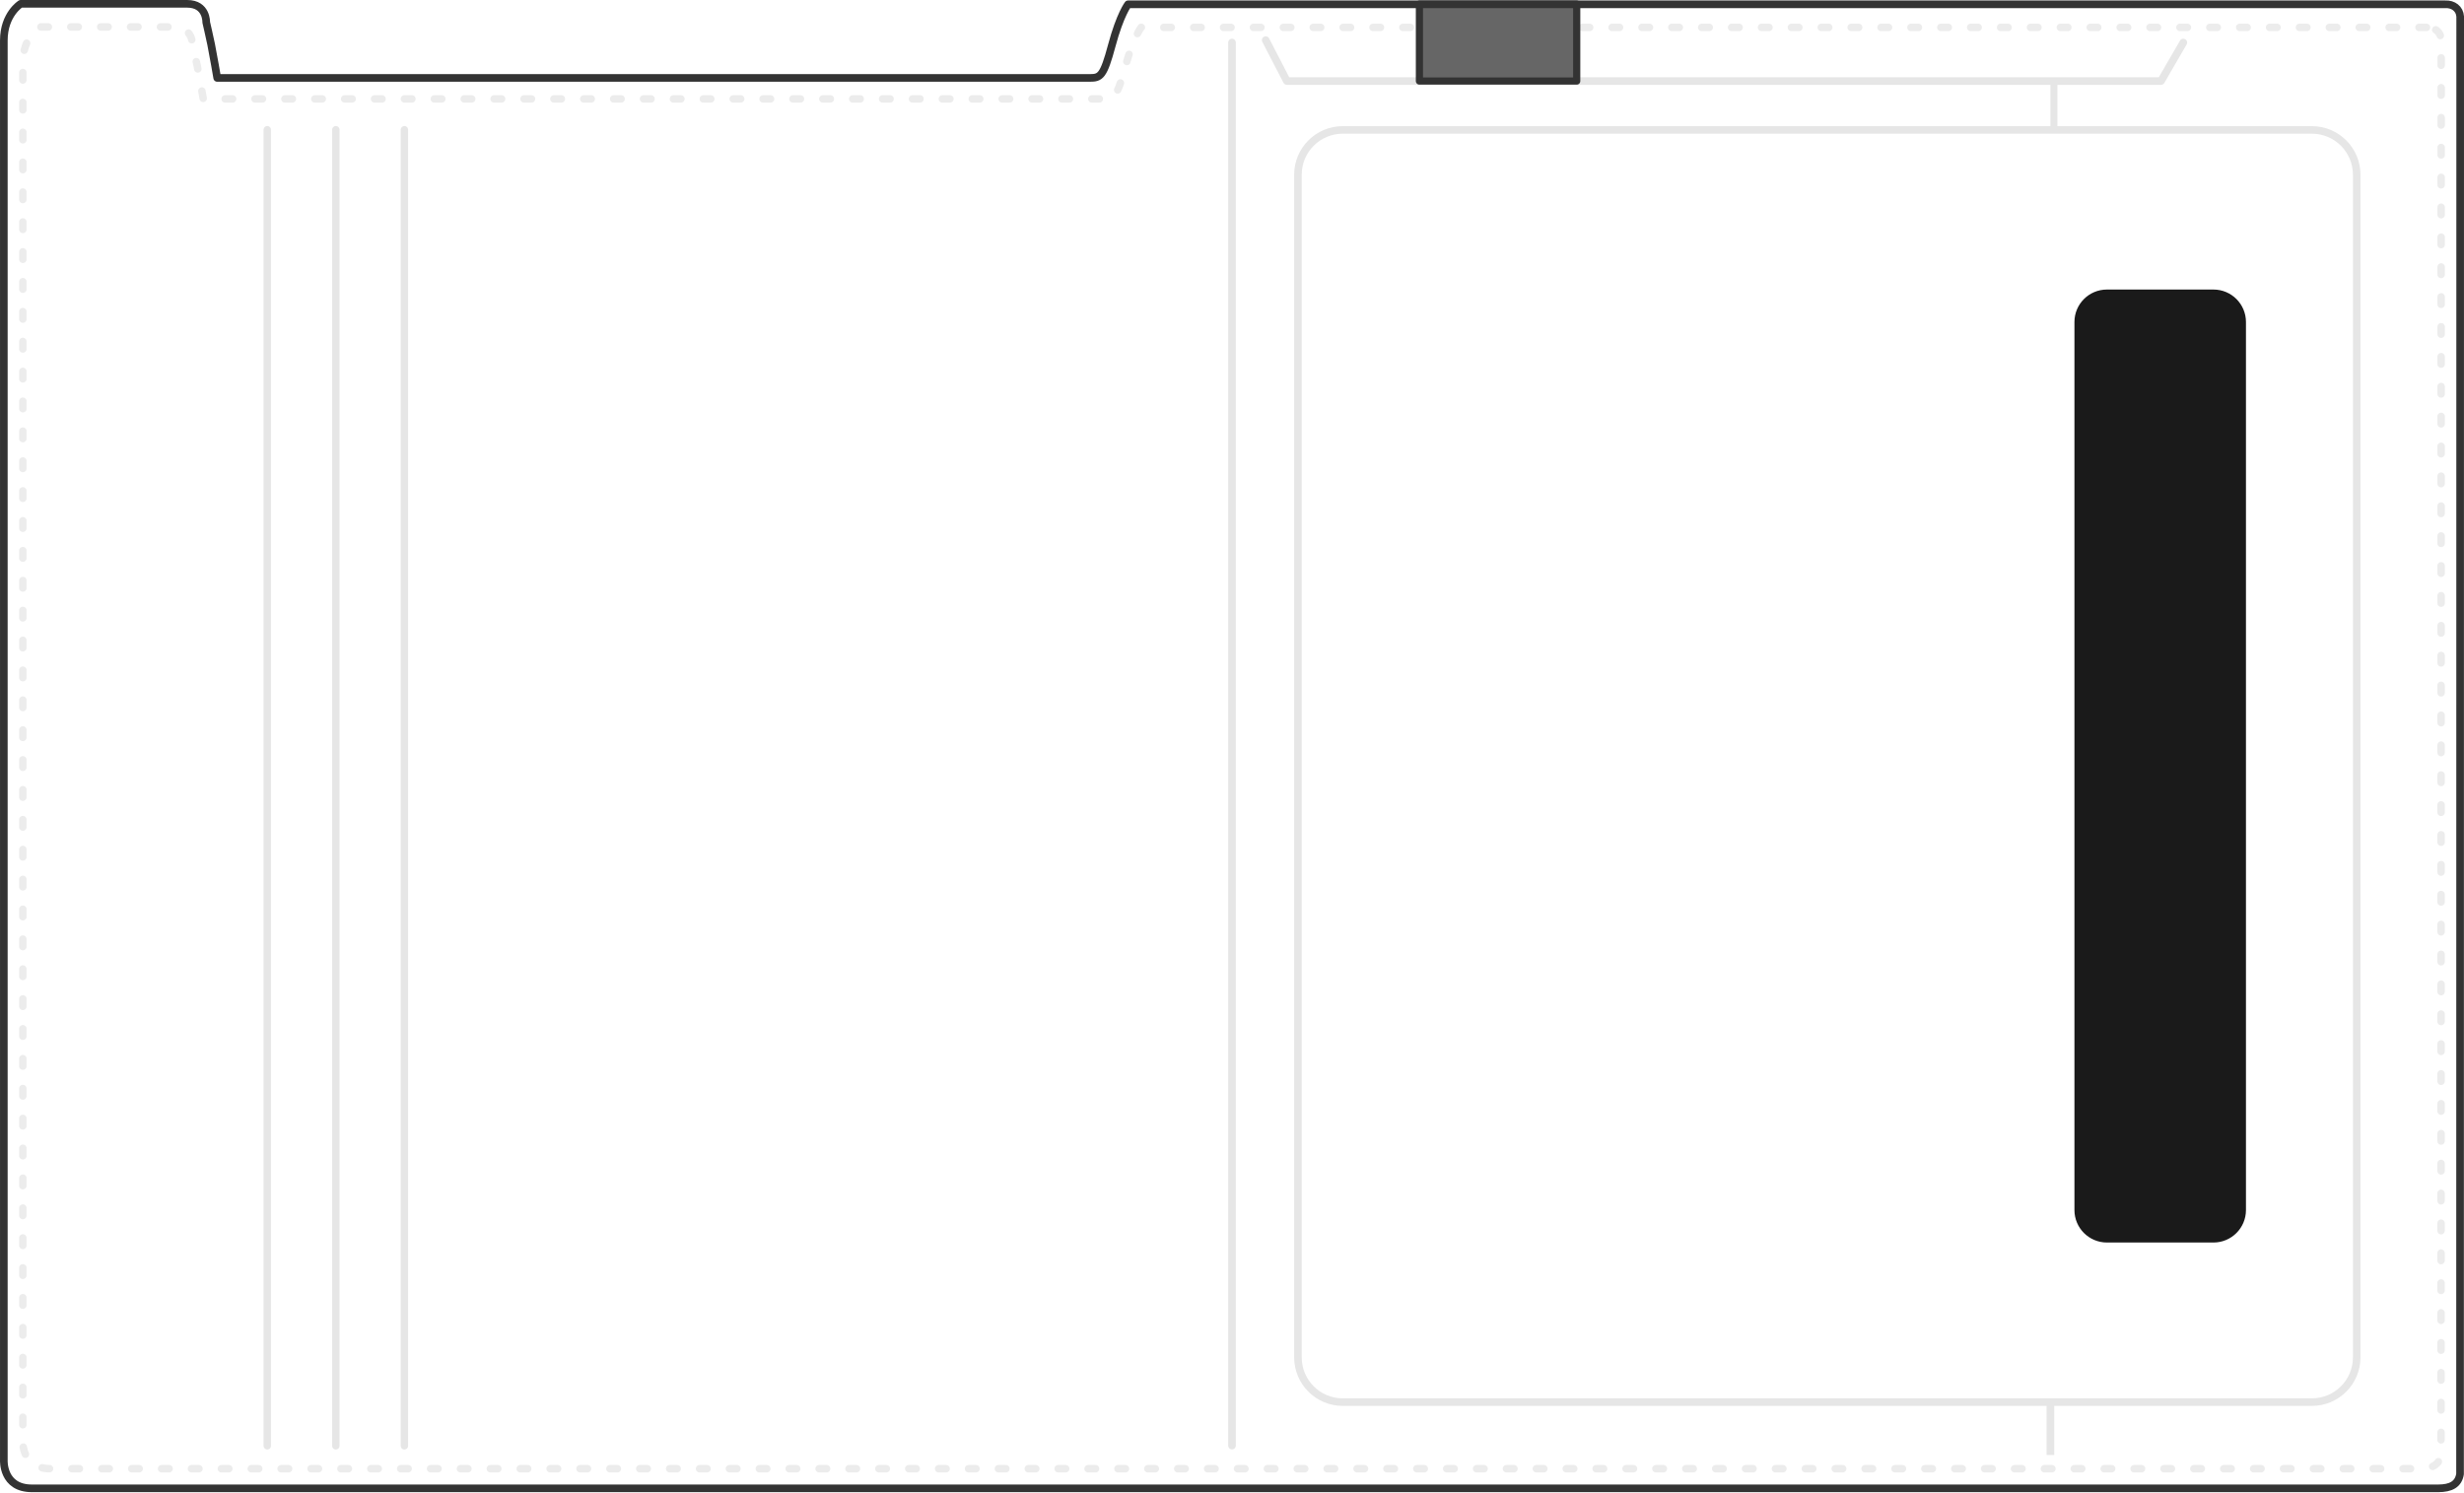
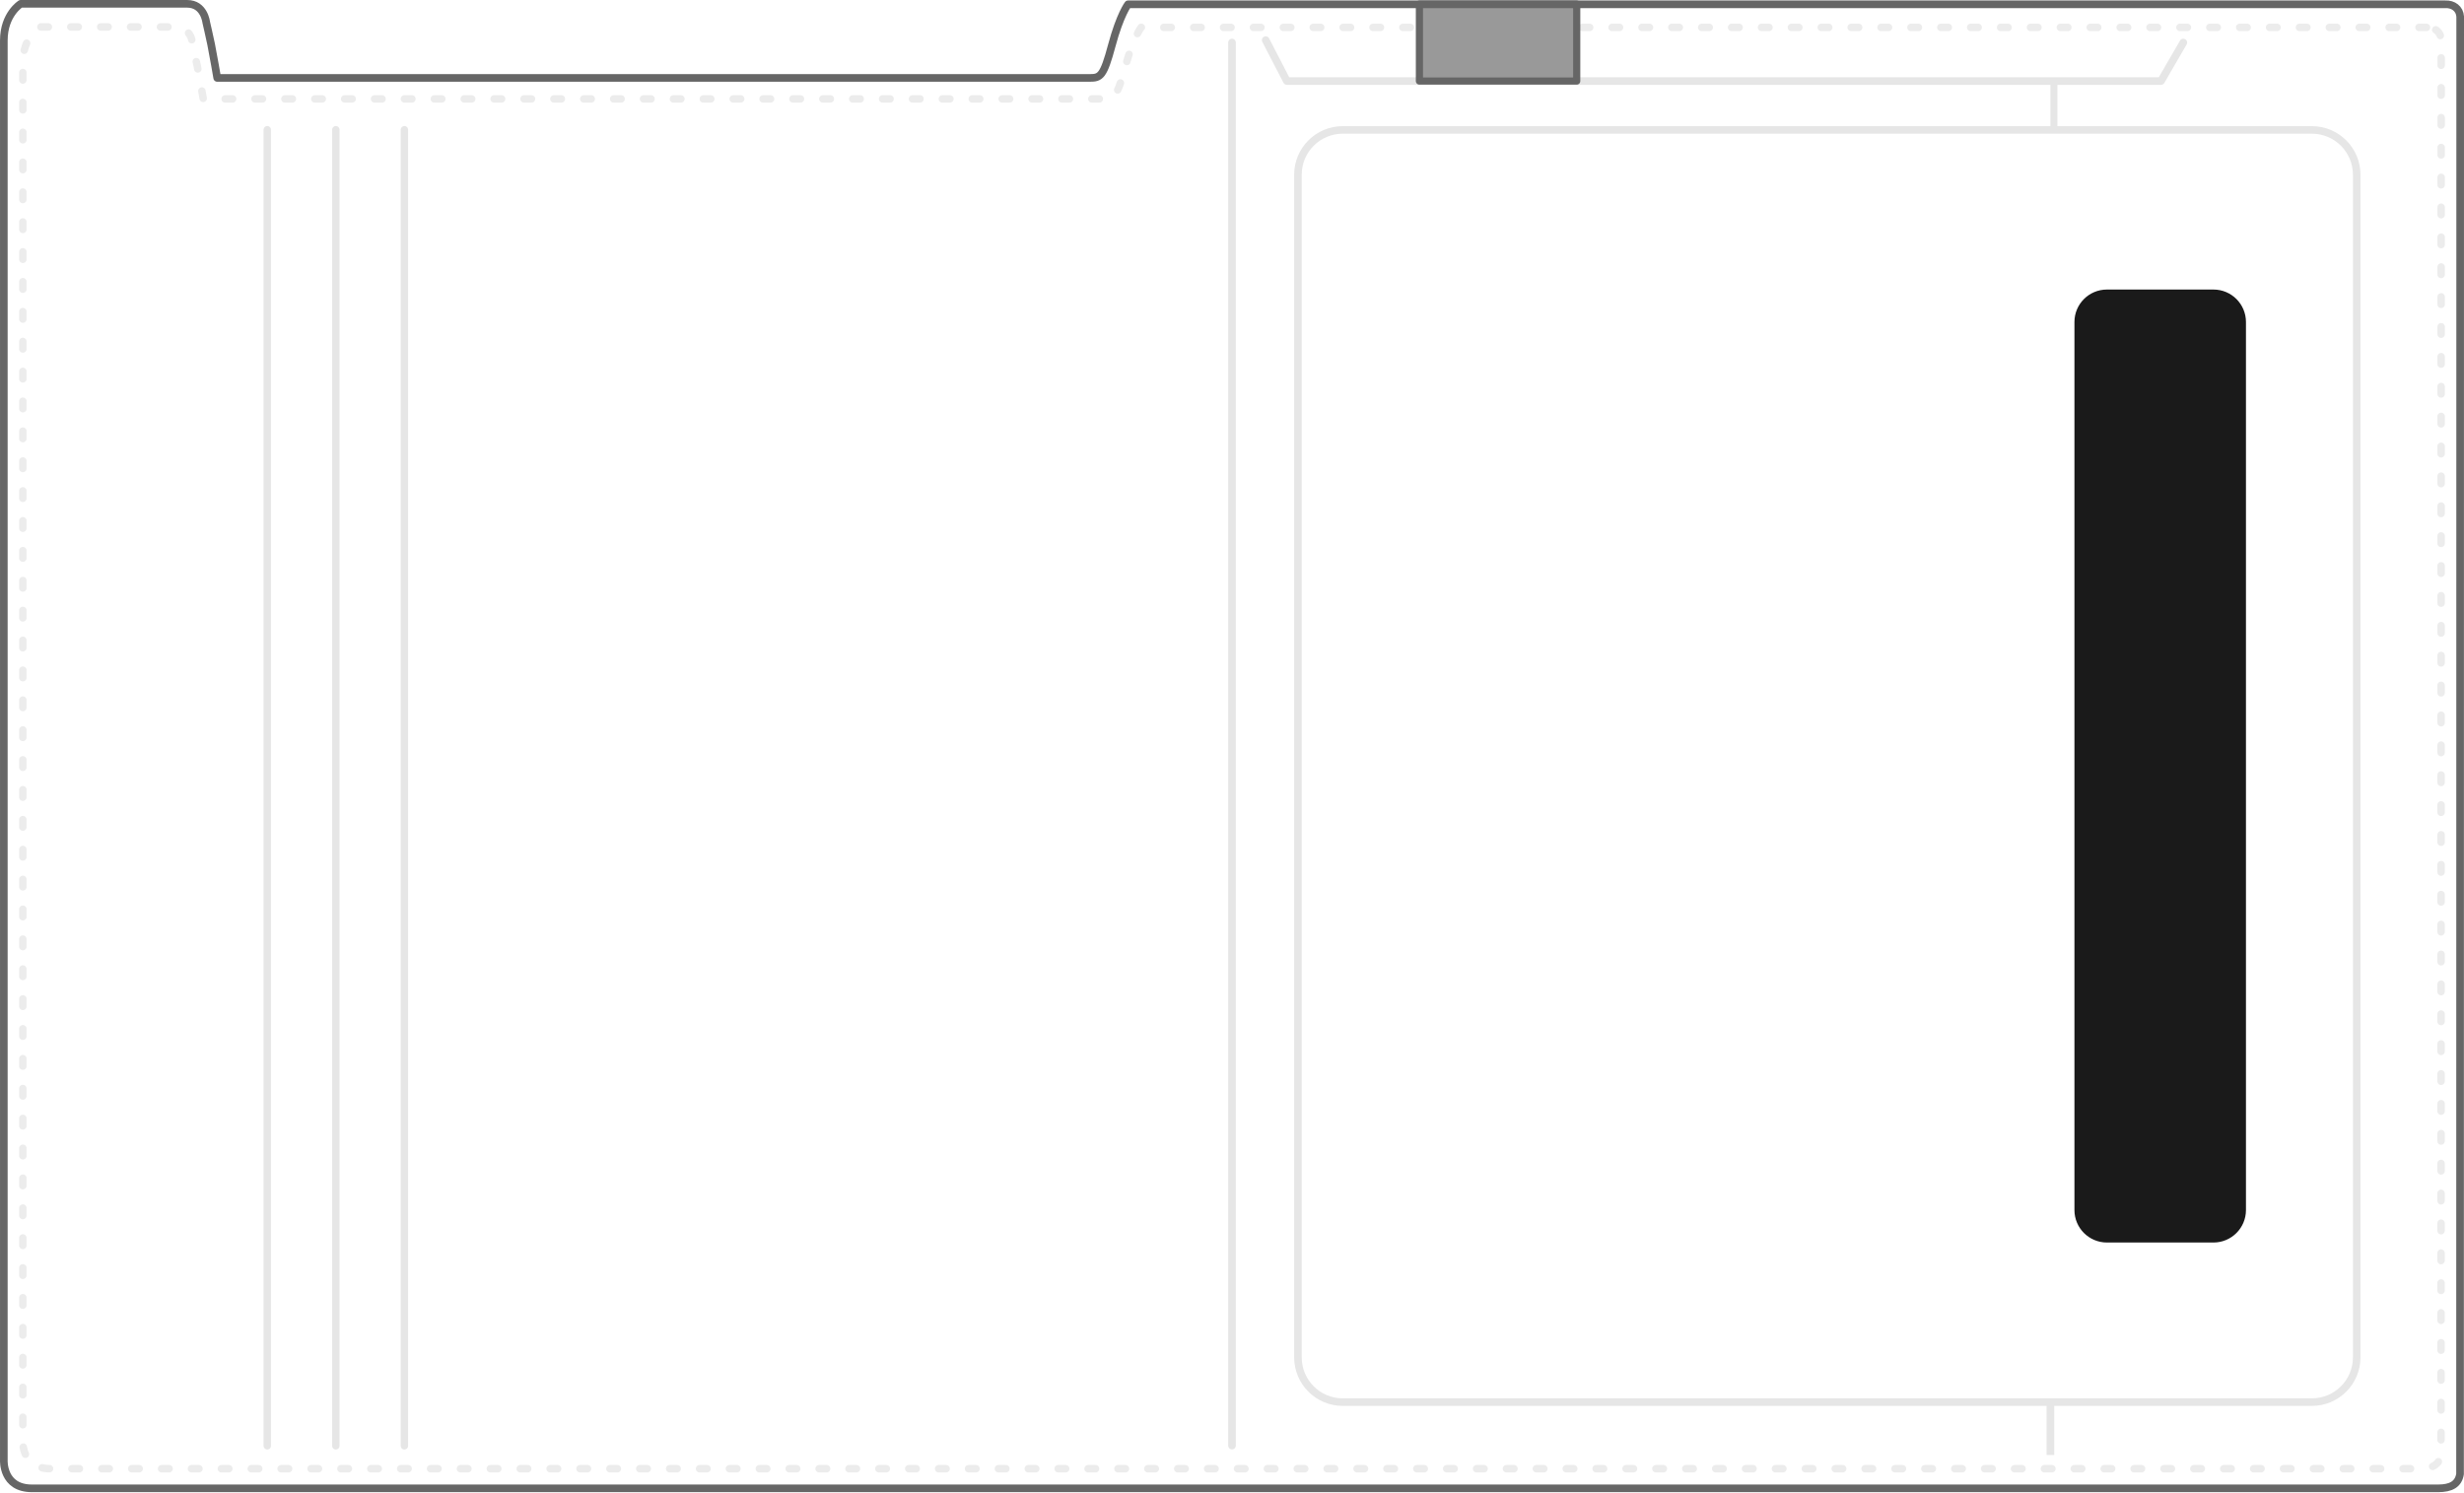
<svg xmlns="http://www.w3.org/2000/svg" width="1289.88" height="781.227" viewBox="0 0 1289.88 781.227" version="1.1" id="svg1" xml:space="preserve">
  <defs id="defs1">
    <rect x="702.852" y="112.136" width="498.757" height="376.456" id="rect6" />
    <rect x="922.501" y="335.352" width="361.054" height="204.648" id="rect5" />
  </defs>
  <g id="layer2" transform="translate(-245.0248,-193.3134)">
    <path style="fill:none;stroke:#ececec;stroke-width:3.911;stroke-linecap:round;stroke-linejoin:round;stroke-miterlimit:20;stroke-dasharray:3.911, 11.734;stroke-dashoffset:0" d="M 1515.263,207.659 H 842.402 c 0,0 -4.114,5.207 -8.379,20.906 -4.264,15.699 -5.914,16.531 -11.336,16.531 H 351.439 c 0,0 -1.969,-11.392 -3.126,-17.055 -0.771,-3.772 -2.542,-11.266 -2.542,-11.266 0,0 0.366,-9.362 -9.798,-9.362 H 265.676 c 0,0 -8.689,5.286 -8.689,18.628 v 721.966 c 0,0 -0.739,14.253 14.448,14.253 H 1511.628 c 6.541,-0.002 10.426,-2.082 11.25,-7.28 l 0.071,-741.077 c -0.239,-3.985 -3.584,-6.44 -7.685,-6.243 z" id="path1-3" />
    <path style="fill:none;stroke:#e6e6e6;stroke-width:4;stroke-linecap:round;stroke-linejoin:round;stroke-miterlimit:20;stroke-dasharray:none" d="m 907.611,214.327 11.087,21.421 h 151.719 305.867 l 11.685,-20.158" id="path4" />
-     <rect style="display:inline;fill:#666666;stroke:#333333;stroke-width:3.761;stroke-linecap:round;stroke-linejoin:round;stroke-miterlimit:20;stroke-dasharray:none" id="rect1" width="82.339" height="40.302" x="988.078" y="195.447" />
-     <path style="fill:none;stroke:#333333;stroke-width:4;stroke-linecap:round;stroke-linejoin:round;stroke-miterlimit:20;stroke-dasharray:none" d="M 1525.098,195.566 H 835.56 c 0,0 -4.179,5.362 -8.51,21.526 -4.331,16.164 -6.007,17.021 -11.514,17.021 h -456.803 c 0,0 -2,-11.729 -3.175,-17.56 -0.783,-3.883 -2.582,-11.6 -2.582,-11.6 0,0 0.371,-9.639 -9.952,-9.639 h -87.166 c 0,0 -8.826,5.443 -8.826,19.18 v 743.371 c 0,0 -0.751,14.675 14.675,14.675 h 1259.699 c 6.644,-0.002 10.59,-2.144 11.427,-7.496 l 0.072,-763.05 c -0.243,-4.103 -3.64,-6.631 -7.806,-6.428 z" id="path1" />
+     <rect style="display:inline;fill:#999999;stroke:#666666;stroke-width:3.761;stroke-linecap:round;stroke-linejoin:round;stroke-miterlimit:20;stroke-dasharray:none" id="rect1" width="82.339" height="40.302" x="988.078" y="195.447" />
+     <path style="fill:none;stroke:#666666;stroke-width:4;stroke-linecap:round;stroke-linejoin:round;stroke-miterlimit:20;stroke-dasharray:none" d="M 1525.098,195.566 H 835.56 c 0,0 -4.179,5.362 -8.51,21.526 -4.331,16.164 -6.007,17.021 -11.514,17.021 h -456.803 c 0,0 -2,-11.729 -3.175,-17.56 -0.783,-3.883 -2.582,-11.6 -2.582,-11.6 0,0 -1.045,-9.639 -9.952,-9.639 h -87.166 c 0,0 -8.826,5.443 -8.826,19.18 v 743.371 c 0,0 -0.751,14.675 14.675,14.675 h 1259.699 c 6.644,-0.002 10.59,-2.144 11.427,-7.496 l 0.072,-763.05 c -0.243,-4.103 -3.64,-6.631 -7.806,-6.428 z" id="path1" />
    <rect style="fill:#1a1a1a;stroke:#1a1a1a;stroke-width:3.539;stroke-linecap:round;stroke-linejoin:round;stroke-miterlimit:20;stroke-dasharray:none" id="rect2" width="86.247" height="495.398" x="1332.745" y="346.672" ry="15.23" />
    <rect style="fill:none;stroke:#e6e6e6;stroke-width:3.959;stroke-linecap:round;stroke-linejoin:round;stroke-miterlimit:20;stroke-dasharray:none" id="rect3" width="554.256" height="666.059" x="924.481" y="261.341" ry="23.451" />
    <path style="fill:none;stroke:#e6e6e6;stroke-width:4;stroke-linecap:round;stroke-linejoin:round;stroke-miterlimit:20;stroke-dasharray:none" d="M 889.965,215.598 V 950.151" id="path3" />
    <path style="fill:none;stroke:#e6e6e6;stroke-width:3.654;stroke-linecap:square;stroke-linejoin:miter;stroke-miterlimit:20;stroke-dasharray:none" d="m 1320.226,239.418 v 18.275" id="path3-25" />
    <path style="fill:none;stroke:#e6e6e6;stroke-width:3.868;stroke-linecap:round;stroke-linejoin:round;stroke-miterlimit:20;stroke-dasharray:none" d="M 384.934,261.232 V 950.281" id="path3-2" />
    <path style="fill:none;stroke:#e6e6e6;stroke-width:3.868;stroke-linecap:round;stroke-linejoin:round;stroke-miterlimit:20;stroke-dasharray:none" d="M 420.827,261.232 V 950.281" id="path3-2-5" />
    <path style="fill:none;stroke:#e6e6e6;stroke-width:3.868;stroke-linecap:round;stroke-linejoin:round;stroke-miterlimit:20;stroke-dasharray:none" d="M 456.72,261.232 V 950.281" id="path3-2-5-6" />
    <path style="fill:none;stroke:#e6e6e6;stroke-width:4;stroke-linecap:square;stroke-linejoin:miter;stroke-miterlimit:20;stroke-dasharray:none" d="m 1318.399,929.378 v 23.699" id="path3-25-4" />
  </g>
</svg>
